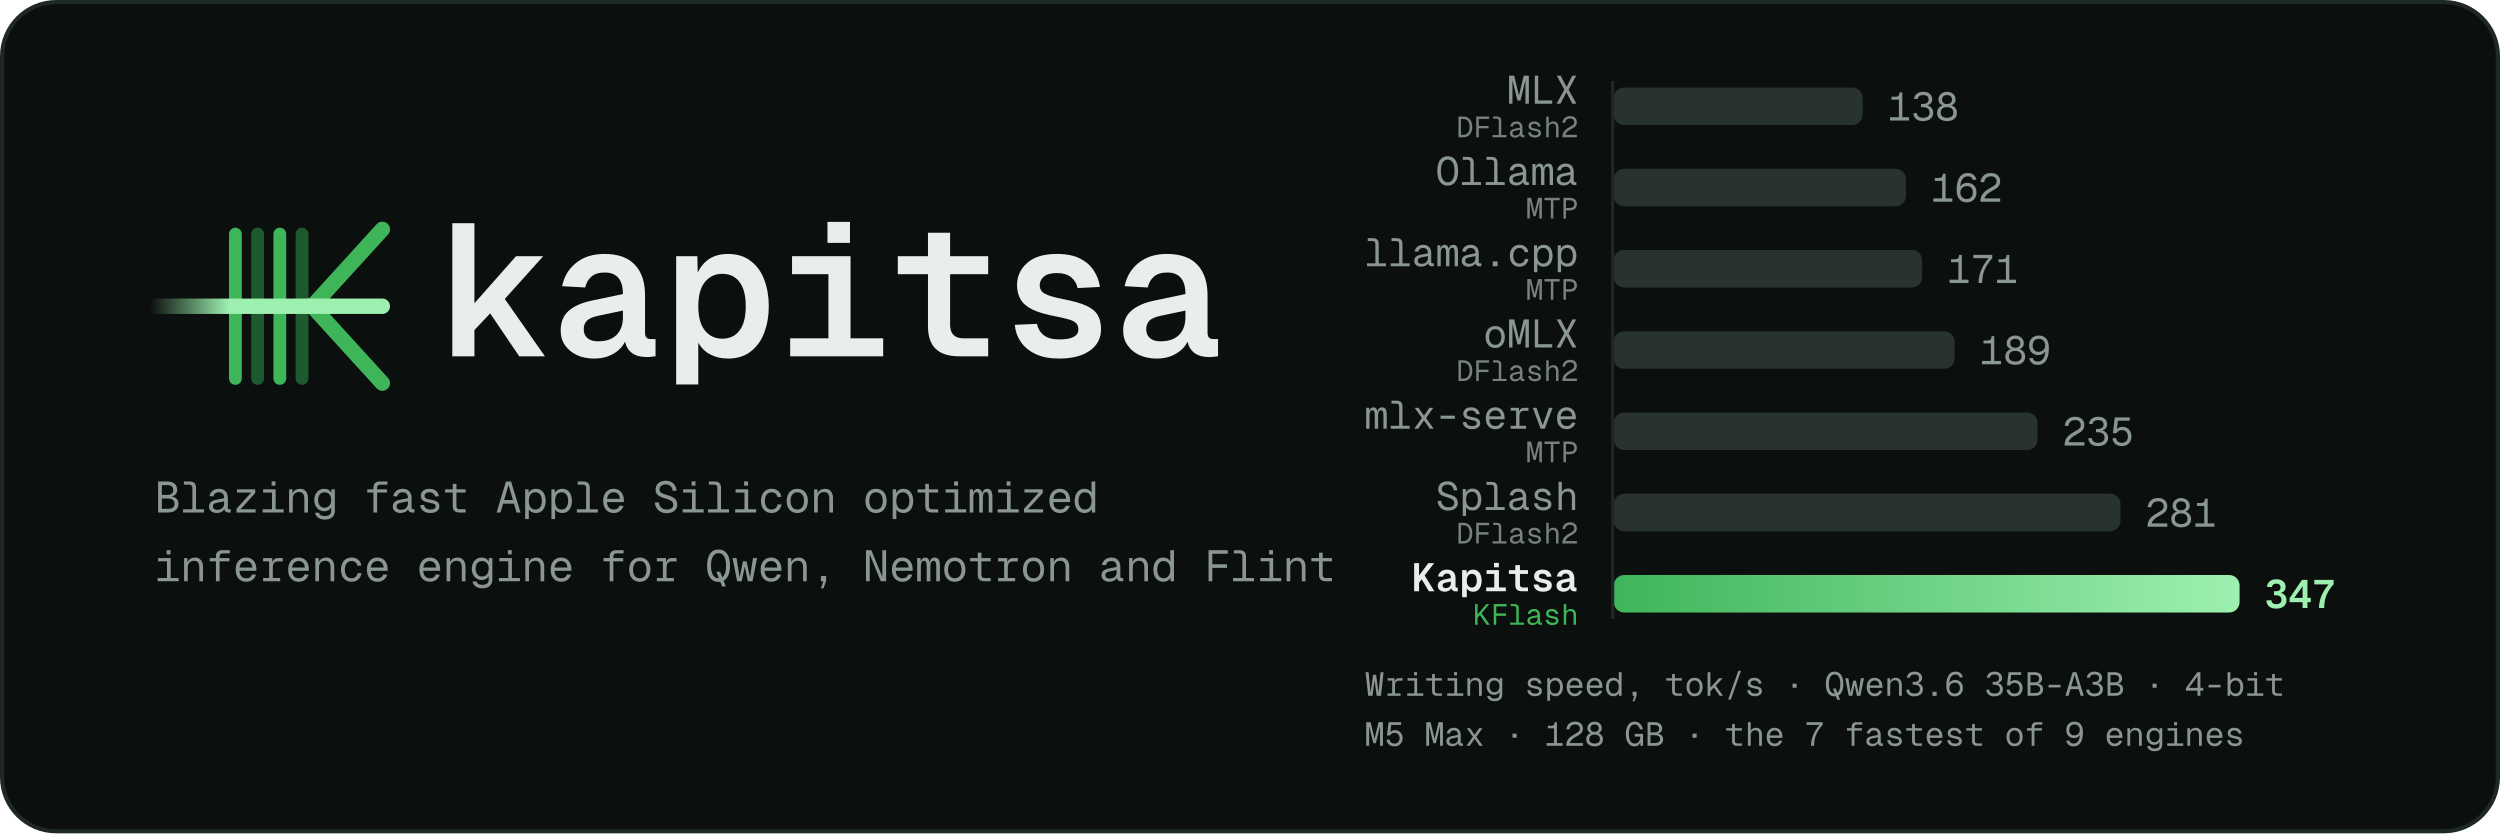
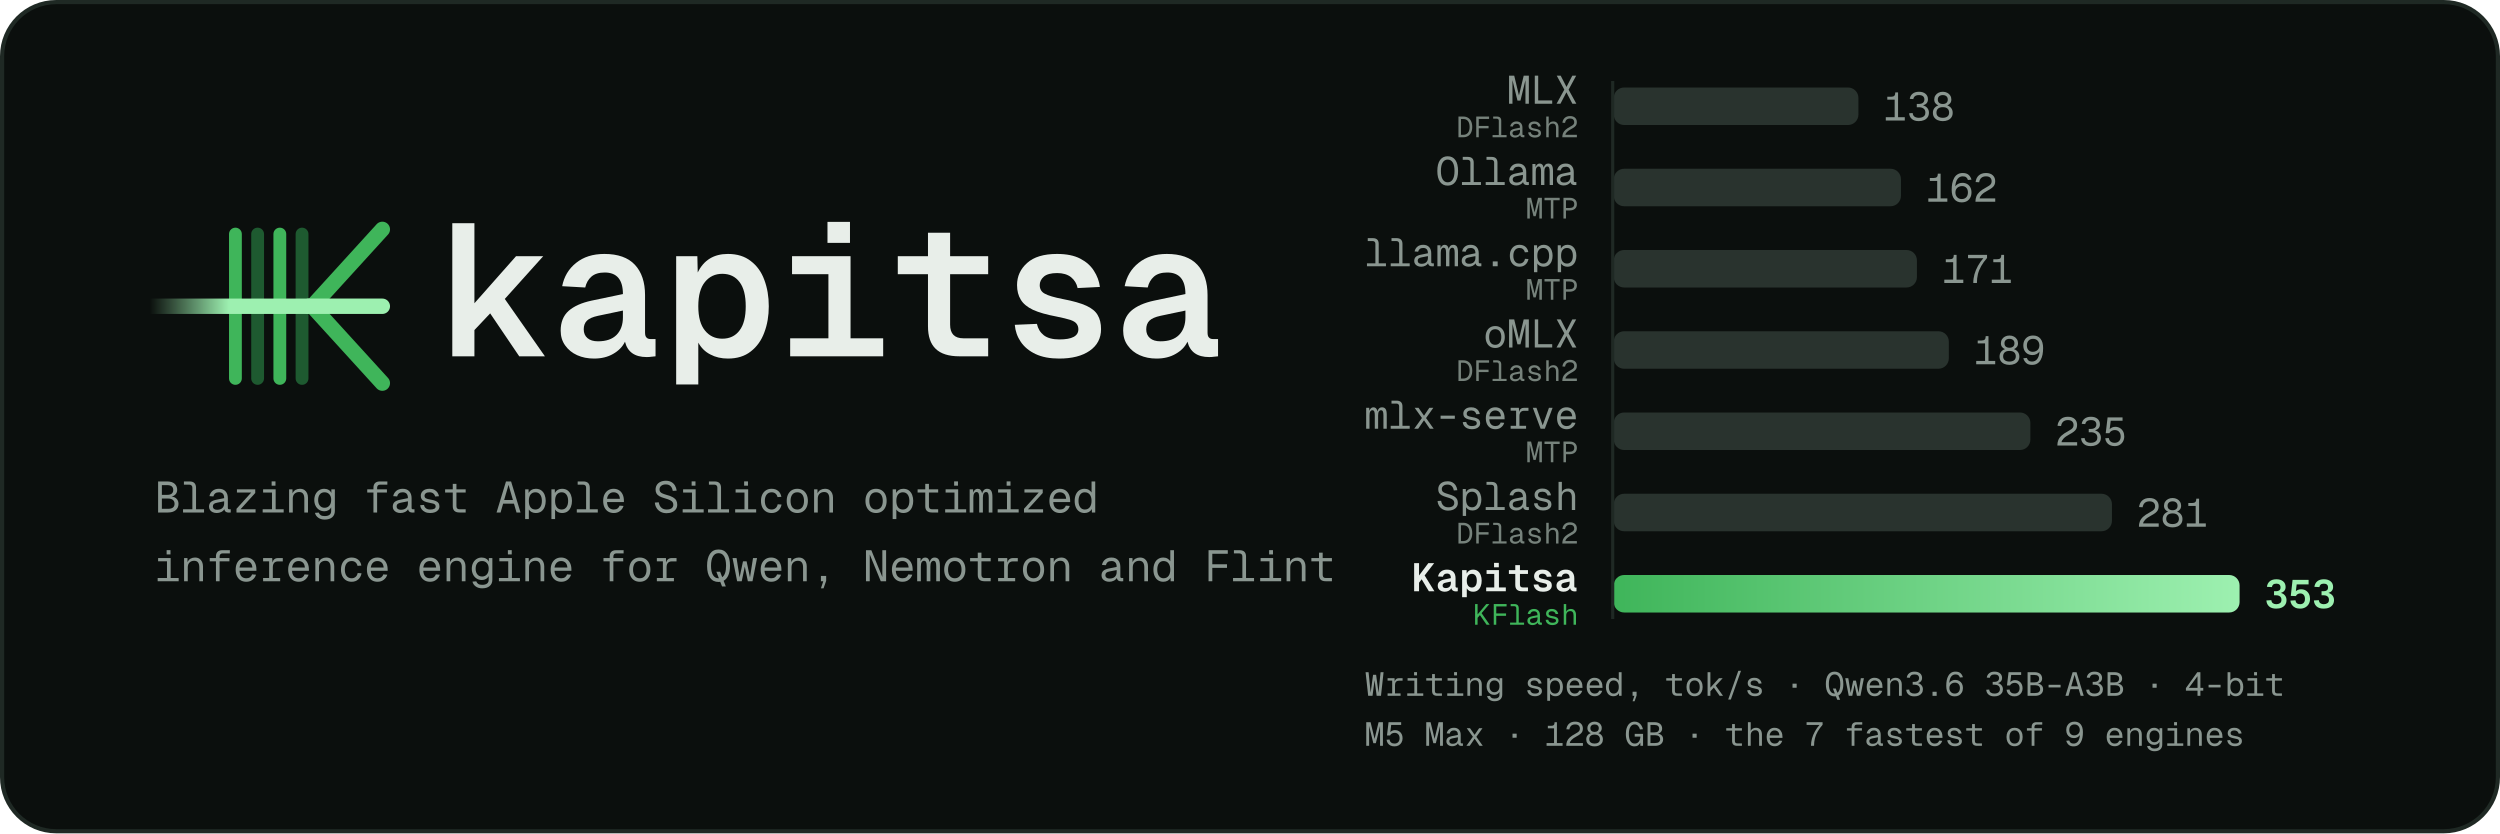
<svg xmlns="http://www.w3.org/2000/svg" width="1200" height="400" viewBox="0 0 1200 400" role="img" aria-labelledby="t d">
  <defs>
    <linearGradient id="hwin" x1="0" x2="46.25" y1="0" y2="0" gradientUnits="userSpaceOnUse">
      <stop offset="0" stop-color="#9DF0B0" stop-opacity="0" />
      <stop offset="1" stop-color="#9DF0B0" />
    </linearGradient>
    <linearGradient id="hwk" x1="0" x2="1" y1="0" y2="0">
      <stop offset="0" stop-color="#3FB55A" />
      <stop offset="1" stop-color="#9DF0B0" />
    </linearGradient>
    <path id="gs0" d="m70 0v710h118v-427l222 251h145l-205-228 214-306h-137l-155 229-84-89v-140z" />
    <path id="gs1" d="m226-12q-50 0-90 18-40 18-64 52-24 33-24 79 0 67 42 105 43 38 123 55l167 35q0 115-97 115-46 0-71-22-25-22-33-58l-123 7q15 77 74 124 59 48 151 48 109 0 163-58 54-58 54-162v-199q0-20 8-27 7-8 22-8h26v-92q-6-1-20-2-13-2-27-2-96 0-116 82-19-40-63-65-43-25-102-25zm21 92q65 0 99 34 34 35 34 94v36l-133-28q-42-9-59-26-17-17-17-46 0-30 20-47 20-17 56-17z" />
    <path id="gs2" d="m64-150v684h113l2-87q48 99 161 99 74 0 122-38 49-37 72-100 24-64 24-141 0-77-24-140-23-63-72-101-48-38-122-38-53 0-94 22-41 21-64 63v-223zm246 244q59 0 92 44 33 43 33 129 0 86-33 129-33 44-92 44-57 0-92-43-36-43-36-130 0-87 36-130 35-43 92-43z" />
    <path id="gs3" d="m72 0v96h204v342h-194v96h312v-438h174v-96zm199 605v112h120v-112z" />
    <path id="gs4" d="m375 0q-86 0-127 40-41 39-41 120v278h-161v96h161v125h118v-125h203v-96h-203v-269q0-73 71-73h132v-96z" />
    <path id="gs5" d="m307-12q-75 0-126 24-51 24-79 65-28 41-32 91l118 5q8-38 37-61 29-22 83-22 101 0 101 54 0 17-9 29-8 12-33 21-25 8-74 18-80 15-126 36-46 22-65 54-20 32-20 78 0 70 54 118 53 48 159 48 76 0 124-25 48-25 73-65 26-40 32-86l-119-6q-7 35-35 58-28 22-74 22-49 0-71-19-22-19-22-45 0-32 27-46 26-15 98-29 79-15 123-35 44-20 61-50 18-30 18-75 0-73-60-115-60-42-163-42z" />
    <path id="gr6" d="m90 0v710h200q117 0 176-52 60-52 60-142 0-58-35-98-35-41-94-52 75-10 117-54 42-45 42-114 0-92-64-145-64-53-177-53zm86 403h118q74 0 108 29 34 29 34 82 0 54-34 83-34 29-108 29h-118zm0-319h140q77 0 114 30 36 30 36 84 0 57-38 89-38 32-112 32h-140z" />
    <path id="gr7" d="m60 0v74h213v494q0 32-18 50-18 18-50 18h-125v74h129q148 0 148-148v-488h183v-74z" />
    <path id="gr8" d="m230-12q-50 0-90 18-40 18-63 50-23 33-23 76 0 68 40 106 41 37 128 54l178 36q0 68-30 101-31 33-88 33-55 0-86-24-31-25-43-71l-89 7q15 75 72 122 56 46 146 46 96 0 149-58 53-57 53-158v-220q0-18 8-25 8-7 24-7h34v-74q-16-2-44-2-42 0-68 17-25 17-34 55l-1 5q-21-39-69-63-47-24-104-24zm8 74q81 0 122 41 40 41 40 107v46l-162-32q-54-10-75-30-21-21-21-54 0-37 26-58 25-20 70-20z" />
    <path id="gr9" d="m82 0v84l336 372h-326v74h418v-84l-336-372h344v-74z" />
    <path id="gra" d="m80 0v74h213v382h-203v74h287v-456h183v-74zm205 613v98h88v-98z" />
    <path id="grb" d="m84 0v530h77l2-95q21 54 67 81 47 26 102 26 61 0 102-27 40-27 61-73 21-45 21-101v-341h-84v317q0 74-29 113-29 38-89 38-61 0-104-38-42-39-42-113v-317z" />
    <path id="grc" d="m297-162q-85 0-145 42-60 42-77 112l88 6q12-37 43-58 30-22 91-22 72 0 111 29 38 29 38 87v86q-19-42-61-67-42-25-94-25-67 0-119 33-53 33-82 91-30 58-30 133 0 76 29 133 29 58 81 91 51 33 117 33 56 0 101-26 44-26 62-70v84h80v-494q0-93-62-146-61-52-171-52zm-2 270q68 0 109 48 41 47 42 129 2 82-40 129-42 48-111 48-70 0-109-48-38-47-38-129 0-82 40-129 39-48 107-48z" />
    <path id="grd" d="m212 0v456h-142v74h142v34q0 71 36 108 37 38 112 38h170v-74h-170q-31 0-48-20-16-19-16-52v-34h224v-74h-224v-456z" />
    <path id="gre" d="m310-12q-69 0-119 24-50 24-79 64-28 41-32 91l88 6q8-49 44-77 35-28 98-28 59 0 92 17 32 17 32 53 0 23-11 38-11 15-41 26-30 10-88 20-77 14-120 34-44 21-62 52-18 31-18 74 0 69 52 114 52 46 149 46 66 0 111-24 44-23 70-62 26-38 34-84l-88-6q-9 42-42 69-32 27-86 27-58 0-86-23-28-23-28-57 0-40 30-57 30-17 102-29 82-13 127-34 45-20 63-50 18-30 18-74 0-47-28-80-27-34-74-52-48-18-108-18z" />
    <path id="grf" d="m378 0q-153 0-153 146v310h-175v74h175v124h84v-124h211v-74h-211v-310q0-72 69-72h142v-74z" />
    <path id="gr10" d="m26 0l216 710h116l216-710h-92l-58 202h-248l-58-202zm274 632l-100-346h200z" />
    <path id="gr11" d="m80-150v680h78l1-85q24 47 67 72 42 25 96 25 79 0 130-39 50-39 74-102 24-63 24-136 0-73-24-136-24-63-74-102-51-39-130-39-52 0-94 22-43 22-64 60v-220zm234 218q69 0 108 52 40 52 40 145 0 93-40 145-39 52-108 52-69 0-110-50-40-49-40-147 0-97 40-147 40-50 110-50z" />
    <path id="gr12" d="m306-12q-75 0-130 34-54 34-84 96-29 63-29 147 0 84 29 146 30 62 84 97 53 34 126 34 69 0 122-32 53-33 83-95 30-62 30-151v-25h-386q5-85 45-128 41-43 110-43 52 0 86 24 33 25 46 65l90-7q-21-71-80-116-58-46-142-46zm-155 325h294q-6 77-45 113-39 36-98 36-61 0-100-38-40-37-51-111z" />
    <path id="gr13" d="m311-16q-75 0-133 31-58 31-93 85-35 55-41 127l90 6q11-79 58-122 46-43 121-43 74 0 113 28 40 29 40 81 0 34-16 59-15 24-58 46-42 21-125 44-74 21-119 46-46 26-66 62-21 37-21 90 0 60 29 106 28 45 81 70 53 26 126 26 73 0 125-30 52-29 82-80 31-51 39-116l-90-6q-9 65-47 106-39 42-111 42-66 0-105-32-39-31-39-82 0-33 15-54 14-22 51-38 37-17 104-36 87-24 139-54 51-30 74-71 22-41 22-100 0-56-31-99-31-44-86-68-55-24-128-24z" />
    <path id="gr14" d="m314-12q-74 0-129 34-55 34-85 96-30 63-30 147 0 84 30 146 30 62 85 97 55 34 129 34 89 0 148-48 58-47 74-136l-88-6q-12 53-48 82-35 28-86 28-73 0-114-52-42-53-42-145 0-92 42-145 41-52 114-52 51 0 88 30 38 30 50 90l88-6q-16-88-76-141-61-53-150-53z" />
    <path id="gr15" d="m300-12q-73 0-128 34-54 34-84 96-30 63-30 147 0 85 30 147 30 62 84 96 55 34 128 34 73 0 128-34 54-34 84-96 30-62 30-147 0-84-30-147-30-62-84-96-55-34-128-34zm0 80q73 0 114 52 40 53 40 145 0 92-40 145-41 52-114 52-73 0-114-52-40-53-40-145 0-92 40-145 41-52 114-52z" />
    <path id="gr16" d="m40 0v530h77l2-78q14 42 41 66 26 24 64 24 79 0 99-99l1-6q13 49 42 77 30 28 72 28 64 0 93-44 29-44 29-146v-352h-84v340q0 71-15 100-15 28-47 28-31 0-52-31-20-31-20-99v-338h-84v340q0 68-14 98-15 30-48 30-31 0-52-31-20-31-20-99v-338z" />
    <path id="gr17" d="m267-12q-70 0-121 34-51 34-78 96-28 62-28 147 0 85 28 147 27 62 78 96 51 34 121 34 56 0 98-26 42-27 61-60v254h84v-710h-76l-3 79q-23-43-66-67-43-24-98-24zm5 80q72 0 113 53 41 53 41 144 0 92-41 145-41 52-115 52-65 0-104-52-38-53-38-145 0-91 38-144 39-53 106-53z" />
    <path id="gr18" d="m90 0v74h138v382h-138v74h208l6-103q25 103 127 103h109v-76h-108q-58 0-89-34-31-35-31-100v-246h168v-74z" />
    <path id="gr19" d="m300-16q-126 0-194 96-68 96-68 274 0 179 68 276 68 96 194 96 126 0 194-96 68-97 68-276 0-131-38-218-37-88-108-125l50-130h-86l-41 106q-19-3-39-3zm0 84q4 0 8 0l-58 150h86l48-125q88 63 88 261 0 140-44 214-45 74-128 74-82 0-127-74-45-74-45-214 0-139 45-212 45-74 127-74z" />
    <path id="gr1a" d="m125 0l-105 530h92l69-442 78 368h82l78-368 69 442h92l-104-530h-106l-70 334-70-334z" />
    <path id="gr1b" d="m240-162l54 162h-54v122h120v-112l-60-172z" />
    <path id="gr1c" d="m70 0v710h122l252-613v613h86v-710h-122l-252 613v-613z" />
    <path id="gr1d" d="m100 0v710h440v-82h-354v-240h336v-82h-336v-306z" />
    <path id="gr1e" d="m262 80l-126 517v-597h-86v710h130l120-501 120 501h130v-710h-86v597l-126-517z" />
    <path id="gr1f" d="m100 0v710h86v-626h354v-84z" />
    <path id="gr20" d="m50 0l196 357-192 353h100l147-285 147 285h98l-192-354 196-356h-100l-151 289-151-289z" />
    <path id="gr21" d="m90 0v710h168q92 0 160-42 69-41 106-120 38-80 38-194 0-114-38-193-37-79-106-120-68-41-160-41zm86 84h77q104 0 161 68 58 67 58 202 0 135-58 204-57 68-161 68h-77z" />
    <path id="gr22" d="m100 0v710h84v-263q21 49 63 72 42 23 96 23 86 0 131-56 46-56 46-145v-341h-84v317q0 151-111 151-64 0-103-39-38-39-38-113v-316z" />
    <path id="gr23" d="m50 0q0 75 24 136 23 60 82 115 60 55 166 111 49 26 79 48 30 22 44 47 14 25 14 61 0 55-35 90-36 34-107 34-75 0-119-39-43-39-54-111l-90 6q12 104 80 166 68 62 183 62 110 0 171-57 61-57 61-149 0-54-18-94-18-39-61-73-42-34-116-73-96-51-146-103-49-52-52-93h394v-84z" />
    <path id="gr24" d="m60 0v84h224v442h-186v74h96q57 0 82 25 24 25 24 85h70v-626h170v-84z" />
    <path id="gr25" d="m294-16q-115 0-177 56-62 55-67 143l89 6q6-65 49-93 42-28 106-28 43 0 81 12 38 13 61 42 24 28 24 76 0 71-46 104-46 33-115 33h-56v84h56q37 0 68 11 31 11 49 36 19 24 19 64 0 55-35 84-35 28-101 28-67 0-101-27-35-27-42-74l-90 6q10 80 70 129 60 50 163 50 104 0 165-52 61-51 61-140 0-114-123-152 69-19 108-68 40-48 40-116 0-68-33-116-33-48-91-73-58-25-132-25z" />
    <path id="gr26" d="m300-16q-70 0-127 24-57 24-90 71-33 47-33 116 0 69 37 117 37 48 100 70-47 19-75 56-28 36-28 93 0 56 28 100 28 44 76 69 49 26 112 26 63 0 112-26 49-25 76-69 28-44 28-100 0-57-28-93-28-37-75-56 63-22 100-70 37-48 37-117 0-69-33-116-33-47-89-71-57-24-128-24zm0 433q57 0 92 29 34 28 34 85 0 51-34 81-33 30-92 30-58 0-92-30-34-30-34-81 0-57 34-85 35-29 92-29zm0-349q70 0 115 32 45 33 45 100 0 62-40 100-40 37-120 37-79 0-120-37-40-38-40-100 0-67 45-100 45-32 115-32z" />
    <path id="gr27" d="m300-16q-126 0-194 96-68 96-68 274 0 179 68 276 68 96 194 96 126 0 194-96 68-97 68-276 0-178-68-274-68-96-194-96zm0 84q83 0 128 74 44 73 44 212 0 140-44 214-45 74-128 74-82 0-127-74-45-74-45-214 0-139 45-212 45-74 127-74z" />
    <path id="gr28" d="m257 0v626h-217v84h520v-84h-217v-626z" />
    <path id="gr29" d="m90 0v710h216q111 0 178-58 66-57 66-159 0-102-66-159-67-58-178-58h-130v-276zm86 360h120q84 0 124 34 40 35 40 99 0 65-40 99-40 34-124 34h-120z" />
    <path id="gr2a" d="m302-16q-120 0-186 82-66 82-66 234 0 88 14 165 15 77 48 135 32 59 86 92 53 34 132 34 95 0 147-46 52-47 73-122l-90-8q-12 42-42 67-29 25-88 25-80 0-129-62-49-62-60-186l-1-7q26 39 72 65 45 26 106 26 70 0 122-30 52-30 81-84 29-55 29-128 0-78-32-134-31-57-86-88-56-30-130-30zm2 84q70 0 113 44 43 45 43 124 0 74-40 117-41 43-108 43-48 0-86-20-38-19-60-55-22-36-22-85 0-73 44-120 43-48 116-48z" />
    <path id="gr2b" d="m238 0v122h124v-122z" />
    <path id="gr2c" d="m192 0q0 110 30 220 31 109 88 212 57 103 136 194h-386v84h480v-78q-89-102-146-202-57-99-84-204-26-106-26-226z" />
    <path id="gr2d" d="m298 726q120 0 186-82 66-82 66-234 0-88-14-165-15-77-48-135-32-59-86-92-53-34-132-34-94 0-146 46-53 47-74 122l90 8q12-42 42-67 30-25 88-25 80 0 129 62 49 62 60 186l1 7q-26-39-72-65-45-26-106-26-70 0-122 30-52 30-81 84-29 55-29 128 0 78 32 134 31 57 87 88 56 30 129 30zm-2-84q-70 0-113-44-43-44-43-124 0-73 40-116 41-44 108-44 48 0 86 20 38 19 60 55 22 36 22 85 0 74-43 121-43 47-117 47z" />
    <path id="gr2e" d="m54 0l195 272-185 258h98l139-200 136 200h100l-184-260 193-270h-98l-147 214-147-214z" />
    <path id="gr2f" d="m120 252v79h360v-79z" />
    <path id="gr30" d="m247 0l-197 530h92l158-444 158 444h92l-197-530z" />
    <path id="gr31" d="m298-16q-69 0-120 25-52 25-82 70-31 45-36 104l90 6q8-60 48-91 39-30 100-30 69 0 110 42 42 43 42 118 0 75-40 118-39 44-110 44-42 0-80-20-39-21-56-59h-92l47 399h378v-84h-299l-26-214q26 30 64 45 38 15 76 15 68 0 120-32 51-31 80-86 28-55 28-126 0-71-31-126-31-56-85-87-55-31-126-31z" />
    <path id="gs32" d="m52 0v710h124v-312l234 312h148l-241-311 247-399h-140l-182 302-66-86v-216z" />
    <path id="gr33" d="m60 0v710h86v-356l298 356h106l-267-312 277-398h-106l-228 331-80-93v-238z" />
    <path id="gs34" d="m295-16q-120 0-182 57-62 57-67 150l125 7q6-56 41-79 34-23 84-23 54 0 92 26 38 25 38 84 0 58-36 86-36 29-96 29h-55v103h55q46 0 78 22 31 22 31 73 0 48-27 72-28 24-78 24-54 0-81-23-27-24-32-64l-126 7q10 87 71 139 61 52 169 52 107 0 169-52 63-51 63-142 0-114-118-151 67-19 104-67 37-47 37-114 0-68-32-116-33-49-91-74-58-26-136-26z" />
-     <path id="gs35" d="m360 0v146h-328v104l312 460h139v-454h85v-110h-85v-146zm-210 256h210v295z" />
-     <path id="gs36" d="m175 0q0 163 65 314 65 152 178 282h-362v114h488v-107q-84-96-136-188-53-92-78-193-24-101-24-222z" />
-     <path id="gr37" d="m108 0l-78 710h90l62-617 72 537h92l72-537 62 617h90l-78-710h-130l-62 469-62-469z" />
-     <path id="gr38" d="m90 0v710h84v-465l258 285h112l-209-225 219-305h-102l-174 248-104-110v-138z" />
-     <path id="gr39" d="m108-110l304 860h80l-304-860z" />
-     <path id="gr3a" d="m238 243v122h124v-122z" />
-     <path id="gr3b" d="m388 0v154h-348v78l342 478h92v-472h86v-84h-86v-154zm-260 238h260v352z" />
-     <path id="gr3c" d="m333-12q-55 0-98 24-43 24-66 67l-3-79h-76v710h84v-254q19 33 61 60 42 26 98 26 70 0 121-34 51-34 78-96 28-62 28-147 0-85-28-147-27-62-78-96-51-34-121-34zm-5 80q67 0 106 53 38 53 38 144 0 92-38 145-39 52-104 52-73 0-114-52-42-53-42-145 0-91 41-144 41-53 113-53z" />
-     <path id="gr3d" d="m298-16q-75 0-134 42-58 41-92 124-34 82-34 204 0 115 32 198 31 83 90 128 59 46 142 46 65 0 116-29 50-29 84-81 34-51 49-118l-90-6q-17 66-57 108-39 42-102 42-83 0-128-75-46-75-46-213 0-137 46-212 47-74 132-74 76 0 120 58 45 59 48 151h-170v82h250v-359h-80l-2 98q-25-52-66-83-42-31-108-31z" />
+     <path id="gs35" d="m299-16q-73 0-127 26-53 27-84 73-31 46-36 104l128 8q13-99 119-99 56 0 89 35 32 35 32 100 0 65-32 101-32 36-88 36-36 0-66-18-30-19-43-49l-129 5 45 404h405v-114h-301l-21-172q26 24 60 36 33 13 70 13 70 0 121-31 51-32 79-86 28-55 28-125 0-73-32-129-31-55-87-86-56-32-130-32z" />
+     <path id="gr36" d="m108 0l-78 710h90l62-617 72 537h92l72-537 62 617h90l-78-710h-130l-62 469-62-469z" />
+     <path id="gr37" d="m90 0v710h84v-465l258 285h112l-209-225 219-305h-102l-174 248-104-110v-138z" />
+     <path id="gr38" d="m108-110l304 860h80l-304-860z" />
+     <path id="gr39" d="m238 243v122h124v-122z" />
+     <path id="gr3a" d="m388 0v154h-348v78l342 478h92v-472h86v-84h-86v-154zm-260 238h260v352z" />
+     <path id="gr3b" d="m333-12q-55 0-98 24-43 24-66 67l-3-79h-76v710h84v-254q19 33 61 60 42 26 98 26 70 0 121-34 51-34 78-96 28-62 28-147 0-85-28-147-27-62-78-96-51-34-121-34zm-5 80q67 0 106 53 38 53 38 144 0 92-38 145-39 52-104 52-73 0-114-52-42-53-42-145 0-91 41-144 41-53 113-53z" />
+     <path id="gr3c" d="m298-16q-75 0-134 42-58 41-92 124-34 82-34 204 0 115 32 198 31 83 90 128 59 46 142 46 65 0 116-29 50-29 84-81 34-51 49-118l-90-6q-17 66-57 108-39 42-102 42-83 0-128-75-46-75-46-213 0-137 46-212 47-74 132-74 76 0 120 58 45 59 48 151h-170v82h250v-359h-80l-2 98q-25-52-66-83-42-31-108-31z" />
  </defs>
  <rect x="1" y="1" width="1198" height="398" rx="26" fill="#0B0F0D" stroke="#1F2924" stroke-width="2" />
  <g transform="translate(72 106) scale(0.82)" fill="none">
    <path d="M0 50H46.75" stroke="url(#hwin)" stroke-width="9" />
    <rect x="46.25" y="4" width="7.5" height="92" rx="3.75" fill="#3FB55A" />
    <rect x="59.25" y="4" width="7.5" height="92" rx="3.75" fill="#1E5A30" />
    <rect x="72.25" y="4" width="7.5" height="92" rx="3.75" fill="#3FB55A" />
    <rect x="85.25" y="4" width="7.5" height="92" rx="3.75" fill="#1E5A30" />
    <path d="M46.25 50H95" stroke="#9DF0B0" stroke-width="9" />
    <path d="M95 50L136 5M95 50L136 95" stroke="#3FB55A" stroke-width="9" stroke-linecap="round" />
    <path d="M93 50H136" stroke="#9DF0B0" stroke-width="9" stroke-linecap="round" />
  </g>
  <g transform="translate(210.8 171.03) scale(0.09 -0.09)" fill="#E8EEE9">
    <use href="#gs0" />
    <use href="#gs1" x="600" />
    <use href="#gs2" x="1200" />
    <use href="#gs3" x="1800" />
    <use href="#gs4" x="2400" />
    <use href="#gs5" x="3000" />
    <use href="#gs1" x="3600" />
  </g>
  <g transform="translate(74 246) scale(0.021 -0.021)" fill="#8A9690">
    <use href="#gr6" />
    <use href="#gr7" x="600" />
    <use href="#gr8" x="1200" />
    <use href="#gr9" x="1800" />
    <use href="#gra" x="2400" />
    <use href="#grb" x="3000" />
    <use href="#grc" x="3600" />
    <use href="#grd" x="4800" />
    <use href="#gr8" x="5400" />
    <use href="#gre" x="6000" />
    <use href="#grf" x="6600" />
    <use href="#gr10" x="7800" />
    <use href="#gr11" x="8400" />
    <use href="#gr11" x="9000" />
    <use href="#gr7" x="9600" />
    <use href="#gr12" x="10200" />
    <use href="#gr13" x="11400" />
    <use href="#gra" x="12000" />
    <use href="#gr7" x="12600" />
    <use href="#gra" x="13200" />
    <use href="#gr14" x="13800" />
    <use href="#gr15" x="14400" />
    <use href="#grb" x="15000" />
    <use href="#gr15" x="16200" />
    <use href="#gr11" x="16800" />
    <use href="#grf" x="17400" />
    <use href="#gra" x="18000" />
    <use href="#gr16" x="18600" />
    <use href="#gra" x="19200" />
    <use href="#gr9" x="19800" />
    <use href="#gr12" x="20400" />
    <use href="#gr17" x="21000" />
  </g>
  <g transform="translate(74 279) scale(0.021 -0.021)" fill="#8A9690">
    <use href="#gra" />
    <use href="#grb" x="600" />
    <use href="#grd" x="1200" />
    <use href="#gr12" x="1800" />
    <use href="#gr18" x="2400" />
    <use href="#gr12" x="3000" />
    <use href="#grb" x="3600" />
    <use href="#gr14" x="4200" />
    <use href="#gr12" x="4800" />
    <use href="#gr12" x="6000" />
    <use href="#grb" x="6600" />
    <use href="#grc" x="7200" />
    <use href="#gra" x="7800" />
    <use href="#grb" x="8400" />
    <use href="#gr12" x="9000" />
    <use href="#grd" x="10200" />
    <use href="#gr15" x="10800" />
    <use href="#gr18" x="11400" />
    <use href="#gr19" x="12600" />
    <use href="#gr1a" x="13200" />
    <use href="#gr12" x="13800" />
    <use href="#grb" x="14400" />
    <use href="#gr1b" x="15000" />
    <use href="#gr1c" x="16200" />
    <use href="#gr12" x="16800" />
    <use href="#gr16" x="17400" />
    <use href="#gr15" x="18000" />
    <use href="#grf" x="18600" />
    <use href="#gr18" x="19200" />
    <use href="#gr15" x="19800" />
    <use href="#grb" x="20400" />
    <use href="#gr8" x="21600" />
    <use href="#grb" x="22200" />
    <use href="#gr17" x="22800" />
    <use href="#gr1d" x="24000" />
    <use href="#gr7" x="24600" />
    <use href="#gra" x="25200" />
    <use href="#grb" x="25800" />
    <use href="#grf" x="26400" />
  </g>
-   <rect x="774.6" y="42" width="119.47" height="18" rx="5" fill="#29332E" />
+   <rect x="774.6" y="42" width="117.44" height="18" rx="5" fill="#29332E" />
  <g transform="translate(723.4 49.8) scale(0.019 -0.019)" fill="#8A9690">
    <use href="#gr1e" />
    <use href="#gr1f" x="600" />
    <use href="#gr20" x="1200" />
  </g>
  <g transform="translate(698.8 65.88) scale(0.014 -0.014)" fill="#76827B">
    <use href="#gr21" />
    <use href="#gr1d" x="600" />
    <use href="#gr7" x="1200" />
    <use href="#gr8" x="1800" />
    <use href="#gre" x="2400" />
    <use href="#gr22" x="3000" />
    <use href="#gr23" x="3600" />
  </g>
-   <g transform="translate(906.07 57.84) scale(0.019 -0.019)" fill="#8A9690">
+   <g transform="translate(904.04 57.84) scale(0.019 -0.019)" fill="#8A9690">
    <use href="#gr24" />
    <use href="#gr25" x="600" />
    <use href="#gr26" x="1200" />
  </g>
-   <rect x="774.6" y="81" width="140.24" height="18" rx="5" fill="#29332E" />
+   <rect x="774.6" y="81" width="137.86" height="18" rx="5" fill="#29332E" />
  <g transform="translate(689.2 88.8) scale(0.019 -0.019)" fill="#8A9690">
    <use href="#gr27" />
    <use href="#gr7" x="600" />
    <use href="#gr7" x="1200" />
    <use href="#gr8" x="1800" />
    <use href="#gr16" x="2400" />
    <use href="#gr8" x="3000" />
  </g>
  <g transform="translate(732.4 104.88) scale(0.014 -0.014)" fill="#76827B">
    <use href="#gr1e" />
    <use href="#gr28" x="600" />
    <use href="#gr29" x="1200" />
  </g>
-   <g transform="translate(926.84 96.84) scale(0.019 -0.019)" fill="#8A9690">
+   <g transform="translate(924.46 96.84) scale(0.019 -0.019)" fill="#8A9690">
    <use href="#gr24" />
    <use href="#gr2a" x="600" />
    <use href="#gr23" x="1200" />
  </g>
-   <rect x="774.6" y="120" width="148.04" height="18" rx="5" fill="#29332E" />
+   <rect x="774.6" y="120" width="145.52" height="18" rx="5" fill="#29332E" />
  <g transform="translate(655 127.8) scale(0.019 -0.019)" fill="#8A9690">
    <use href="#gr7" />
    <use href="#gr7" x="600" />
    <use href="#gr8" x="1200" />
    <use href="#gr16" x="1800" />
    <use href="#gr8" x="2400" />
    <use href="#gr2b" x="3000" />
    <use href="#gr14" x="3600" />
    <use href="#gr11" x="4200" />
    <use href="#gr11" x="4800" />
  </g>
  <g transform="translate(732.4 143.88) scale(0.014 -0.014)" fill="#76827B">
    <use href="#gr1e" />
    <use href="#gr28" x="600" />
    <use href="#gr29" x="1200" />
  </g>
-   <g transform="translate(934.64 135.84) scale(0.019 -0.019)" fill="#8A9690">
+   <g transform="translate(932.12 135.84) scale(0.019 -0.019)" fill="#8A9690">
    <use href="#gr24" />
    <use href="#gr2c" x="600" />
    <use href="#gr24" x="1200" />
  </g>
-   <rect x="774.6" y="159" width="163.62" height="18" rx="5" fill="#29332E" />
+   <rect x="774.6" y="159" width="160.84" height="18" rx="5" fill="#29332E" />
  <g transform="translate(712 166.8) scale(0.019 -0.019)" fill="#8A9690">
    <use href="#gr15" />
    <use href="#gr1e" x="600" />
    <use href="#gr1f" x="1200" />
    <use href="#gr20" x="1800" />
  </g>
  <g transform="translate(698.8 182.88) scale(0.014 -0.014)" fill="#76827B">
    <use href="#gr21" />
    <use href="#gr1d" x="600" />
    <use href="#gr7" x="1200" />
    <use href="#gr8" x="1800" />
    <use href="#gre" x="2400" />
    <use href="#gr22" x="3000" />
    <use href="#gr23" x="3600" />
  </g>
-   <g transform="translate(950.22 174.84) scale(0.019 -0.019)" fill="#8A9690">
+   <g transform="translate(947.44 174.84) scale(0.019 -0.019)" fill="#8A9690">
    <use href="#gr24" />
    <use href="#gr26" x="600" />
    <use href="#gr2d" x="1200" />
  </g>
-   <rect x="774.6" y="198" width="203.44" height="18" rx="5" fill="#29332E" />
+   <rect x="774.6" y="198" width="199.98" height="18" rx="5" fill="#29332E" />
  <g transform="translate(655 205.8) scale(0.019 -0.019)" fill="#8A9690">
    <use href="#gr16" />
    <use href="#gr7" x="600" />
    <use href="#gr2e" x="1200" />
    <use href="#gr2f" x="1800" />
    <use href="#gre" x="2400" />
    <use href="#gr12" x="3000" />
    <use href="#gr18" x="3600" />
    <use href="#gr30" x="4200" />
    <use href="#gr12" x="4800" />
  </g>
  <g transform="translate(732.4 221.88) scale(0.014 -0.014)" fill="#76827B">
    <use href="#gr1e" />
    <use href="#gr28" x="600" />
    <use href="#gr29" x="1200" />
  </g>
-   <g transform="translate(990.04 213.84) scale(0.019 -0.019)" fill="#8A9690">
+   <g transform="translate(986.58 213.84) scale(0.019 -0.019)" fill="#8A9690">
    <use href="#gr23" />
    <use href="#gr25" x="600" />
    <use href="#gr31" x="1200" />
  </g>
-   <rect x="774.6" y="237" width="243.26" height="18" rx="5" fill="#29332E" />
+   <rect x="774.6" y="237" width="239.13" height="18" rx="5" fill="#29332E" />
  <g transform="translate(689.2 244.8) scale(0.019 -0.019)" fill="#8A9690">
    <use href="#gr13" />
    <use href="#gr11" x="600" />
    <use href="#gr7" x="1200" />
    <use href="#gr8" x="1800" />
    <use href="#gre" x="2400" />
    <use href="#gr22" x="3000" />
  </g>
  <g transform="translate(698.8 260.88) scale(0.014 -0.014)" fill="#76827B">
    <use href="#gr21" />
    <use href="#gr1d" x="600" />
    <use href="#gr7" x="1200" />
    <use href="#gr8" x="1800" />
    <use href="#gre" x="2400" />
    <use href="#gr22" x="3000" />
    <use href="#gr23" x="3600" />
  </g>
-   <g transform="translate(1029.86 252.84) scale(0.019 -0.019)" fill="#8A9690">
+   <g transform="translate(1025.73 252.84) scale(0.019 -0.019)" fill="#8A9690">
    <use href="#gr23" />
    <use href="#gr26" x="600" />
    <use href="#gr24" x="1200" />
  </g>
  <rect x="774.6" y="276" width="300.4" height="18" rx="5" fill="url(#hwk)" />
  <g transform="translate(677.8 283.8) scale(0.019 -0.019)" fill="#E8EEE9">
    <use href="#gs32" />
    <use href="#gs1" x="600" />
    <use href="#gs2" x="1200" />
    <use href="#gs3" x="1800" />
    <use href="#gs4" x="2400" />
    <use href="#gs5" x="3000" />
    <use href="#gs1" x="3600" />
  </g>
  <g transform="translate(707.2 299.88) scale(0.014 -0.014)" fill="#3FB55A">
    <use href="#gr33" />
    <use href="#gr1d" x="600" />
    <use href="#gr7" x="1200" />
    <use href="#gr8" x="1800" />
    <use href="#gre" x="2400" />
    <use href="#gr22" x="3000" />
  </g>
  <g transform="translate(1087 291.84) scale(0.019 -0.019)" fill="#9DF0B0">
    <use href="#gs34" />
    <use href="#gs35" x="600" />
-     <use href="#gs36" x="1200" />
+     <use href="#gs34" x="1200" />
  </g>
  <path d="M774.1 38.88V297.12" stroke="#1F2924" stroke-width="1.5" />
  <g transform="translate(655 334) scale(0.016 -0.016)" fill="#8A9690">
-     <use href="#gr37" />
+     <use href="#gr36" />
    <use href="#gr18" x="600" />
    <use href="#gra" x="1200" />
    <use href="#grf" x="1800" />
    <use href="#gra" x="2400" />
    <use href="#grb" x="3000" />
    <use href="#grc" x="3600" />
    <use href="#gre" x="4800" />
    <use href="#gr11" x="5400" />
    <use href="#gr12" x="6000" />
    <use href="#gr12" x="6600" />
    <use href="#gr17" x="7200" />
    <use href="#gr1b" x="7800" />
    <use href="#grf" x="9000" />
    <use href="#gr15" x="9600" />
-     <use href="#gr38" x="10200" />
-     <use href="#gr39" x="10800" />
+     <use href="#gr37" x="10200" />
+     <use href="#gr38" x="10800" />
    <use href="#gre" x="11400" />
-     <use href="#gr3a" x="12600" />
+     <use href="#gr39" x="12600" />
    <use href="#gr19" x="13800" />
    <use href="#gr1a" x="14400" />
    <use href="#gr12" x="15000" />
    <use href="#grb" x="15600" />
    <use href="#gr25" x="16200" />
    <use href="#gr2b" x="16800" />
    <use href="#gr2a" x="17400" />
    <use href="#gr25" x="18600" />
    <use href="#gr31" x="19200" />
    <use href="#gr6" x="19800" />
    <use href="#gr2f" x="20400" />
    <use href="#gr10" x="21000" />
    <use href="#gr25" x="21600" />
    <use href="#gr6" x="22200" />
-     <use href="#gr3a" x="23400" />
-     <use href="#gr3b" x="24600" />
+     <use href="#gr39" x="23400" />
+     <use href="#gr3a" x="24600" />
    <use href="#gr2f" x="25200" />
-     <use href="#gr3c" x="25800" />
+     <use href="#gr3b" x="25800" />
    <use href="#gra" x="26400" />
    <use href="#grf" x="27000" />
  </g>
  <g transform="translate(655 358) scale(0.016 -0.016)" fill="#8A9690">
    <use href="#gr1e" />
    <use href="#gr31" x="600" />
    <use href="#gr1e" x="1800" />
    <use href="#gr8" x="2400" />
    <use href="#gr2e" x="3000" />
-     <use href="#gr3a" x="4200" />
+     <use href="#gr39" x="4200" />
    <use href="#gr24" x="5400" />
    <use href="#gr23" x="6000" />
    <use href="#gr26" x="6600" />
-     <use href="#gr3d" x="7800" />
+     <use href="#gr3c" x="7800" />
    <use href="#gr6" x="8400" />
-     <use href="#gr3a" x="9600" />
+     <use href="#gr39" x="9600" />
    <use href="#grf" x="10800" />
    <use href="#gr22" x="11400" />
    <use href="#gr12" x="12000" />
    <use href="#gr2c" x="13200" />
    <use href="#grd" x="14400" />
    <use href="#gr8" x="15000" />
    <use href="#gre" x="15600" />
    <use href="#grf" x="16200" />
    <use href="#gr12" x="16800" />
    <use href="#gre" x="17400" />
    <use href="#grf" x="18000" />
    <use href="#gr15" x="19200" />
    <use href="#grd" x="19800" />
    <use href="#gr2d" x="21000" />
    <use href="#gr12" x="22200" />
    <use href="#grb" x="22800" />
    <use href="#grc" x="23400" />
    <use href="#gra" x="24000" />
    <use href="#grb" x="24600" />
    <use href="#gr12" x="25200" />
    <use href="#gre" x="25800" />
  </g>
</svg>
